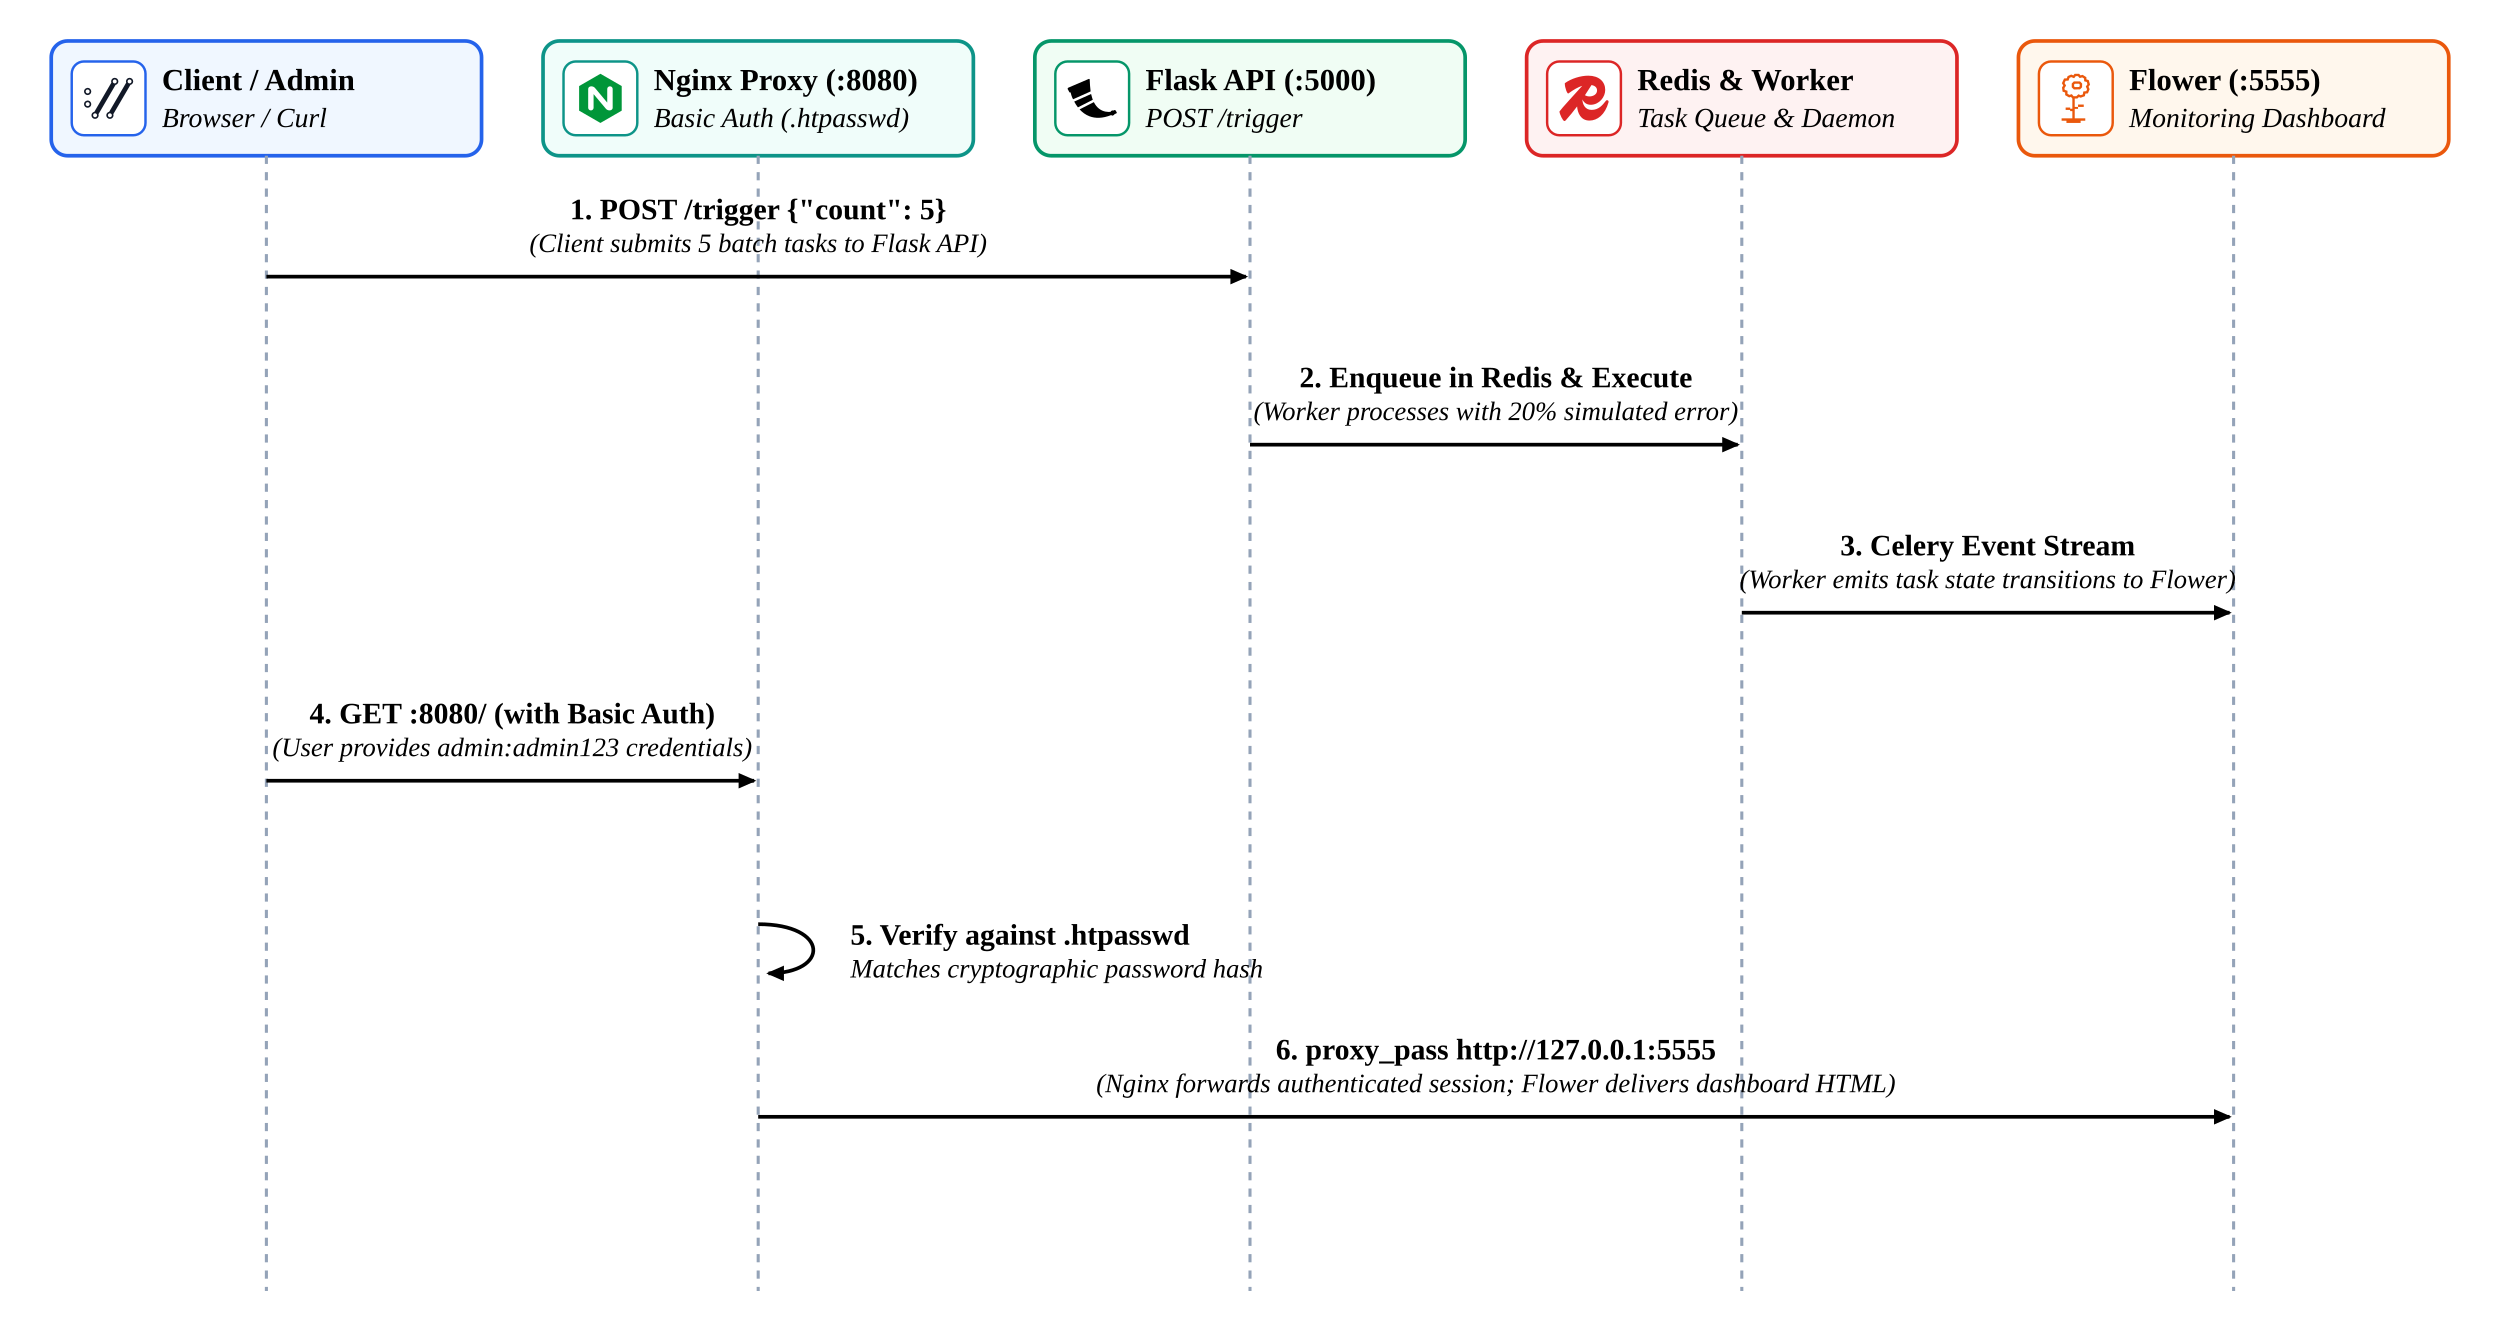
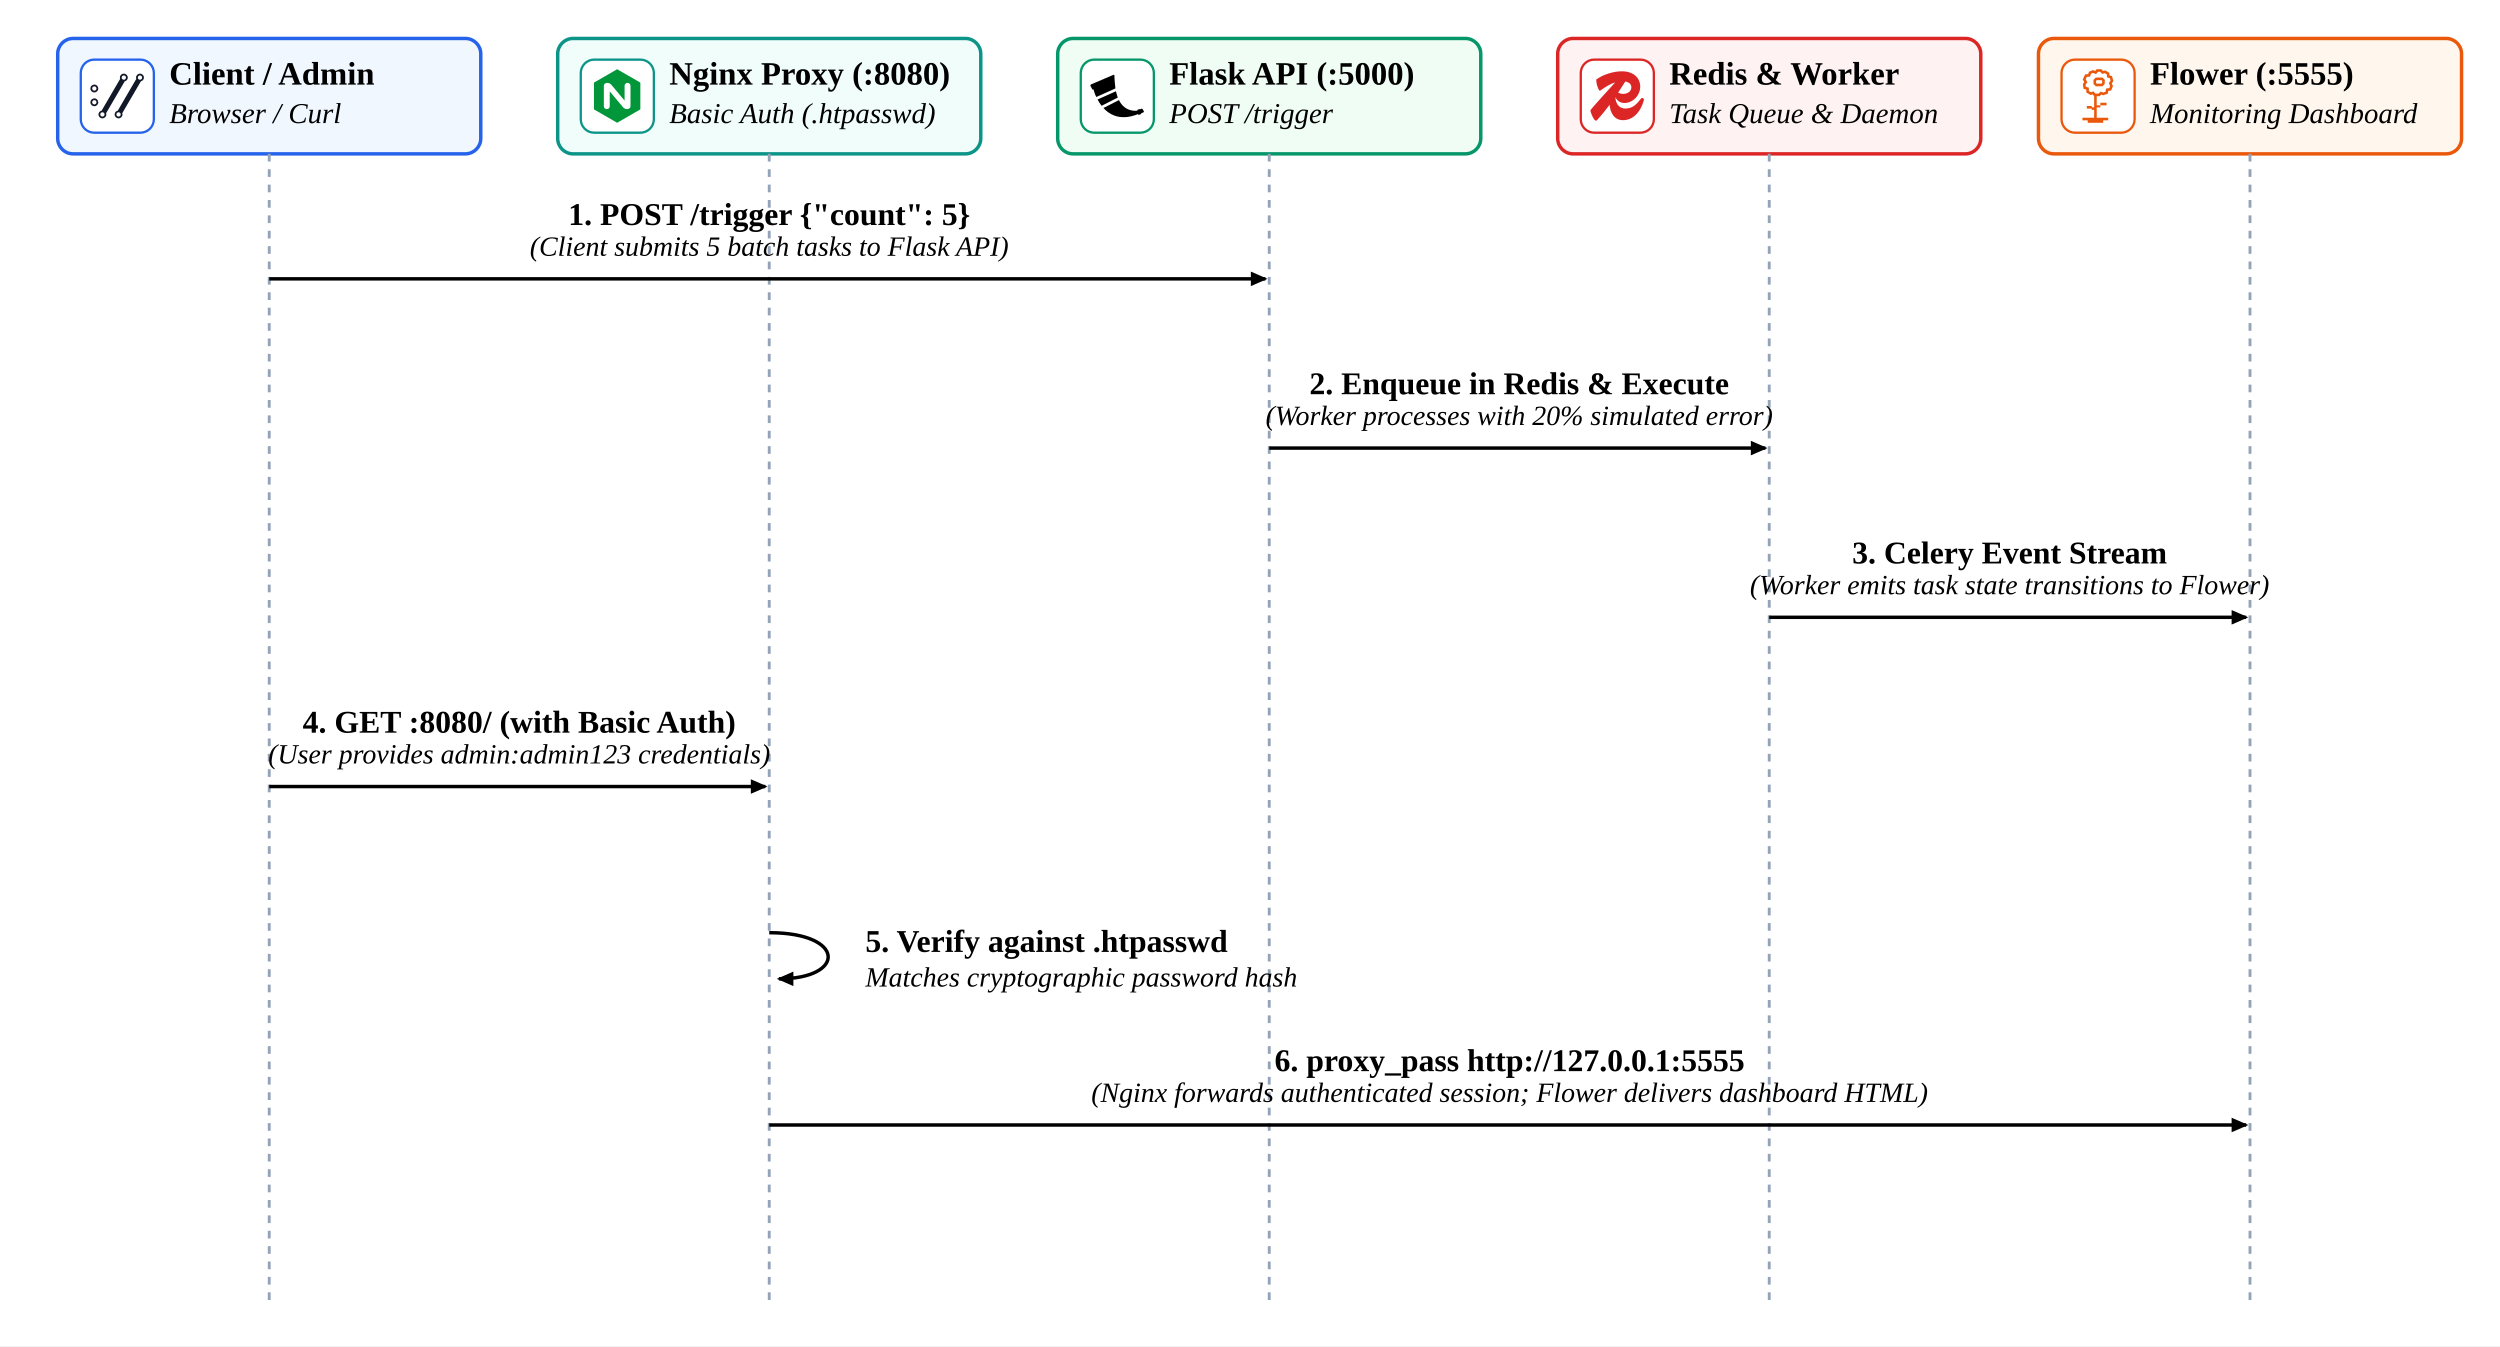
- <svg xmlns="http://www.w3.org/2000/svg" viewBox="0 0 1220 650" width="1220" height="650">
+ <svg xmlns="http://www.w3.org/2000/svg" viewBox="0 0 1300 700" width="1300" height="700">
  <defs>
    <style>
      text {
        font-family: "Times New Roman", Times, "Liberation Serif", serif;
        fill: #000000;
      }
      .title-text {
-         font-size: 18px;
+         font-size: 20px;
        font-weight: bold;
        fill: #000000;
      }
      .subtitle-text {
-         font-size: 13.5px;
+         font-size: 15px;
        font-style: italic;
        fill: #000000;
      }
      .section-heading {
-         font-size: 15px;
+         font-size: 17px;
        font-weight: bold;
        fill: #000000;
      }
      .code-font {
        font-family: "Times New Roman", Times, "Liberation Serif", serif;
-         font-size: 13.5px;
+         font-size: 15.5px;
        fill: #000000;
      }
      .body-text {
-         font-size: 13.5px;
+         font-size: 15.5px;
        fill: #000000;
      }
      .arrow-label {
-         font-size: 13.5px;
+         font-size: 16px;
        font-weight: bold;
        fill: #000000;
      }
      .arrow-sub {
-         font-size: 12.5px;
+         font-size: 14.5px;
        font-style: italic;
        fill: #000000;
      }
      .flow-step-title {
-         font-size: 14.5px;
+         font-size: 16.5px;
        font-weight: bold;
        fill: #000000;
      }
      .flow-step-sub {
-         font-size: 13px;
+         font-size: 14.5px;
        font-style: italic;
        fill: #000000;
      }
    </style>
    <marker id="arr-black" viewBox="0 0 10 10" refX="7" refY="5" markerWidth="6" markerHeight="6" orient="auto-start-reverse">
      <path d="M 0 1.5 L 8 5 L 0 8.5 z" fill="#000000" />
    </marker>
  </defs>
  <rect width="100%" height="100%" fill="#ffffff" />
-   <rect x="25" y="20" width="210" height="56" rx="8" fill="#f0f7ff" stroke="#2563eb" stroke-width="1.8" />
-   <rect x="35" y="30" width="36" height="36" rx="6" fill="#ffffff" stroke="#2563eb" stroke-width="1.2" />
-   <g transform="translate(41, 36) scale(1)">
+   <rect x="30" y="20" width="220" height="60" rx="8" fill="#f0f7ff" stroke="#2563eb" stroke-width="1.8" />
+   <rect x="42" y="31" width="38" height="38" rx="7" fill="#ffffff" stroke="#2563eb" stroke-width="1.2" />
+   <g transform="translate(47, 36) scale(1.16)">
    <path d="M.803 14.817c0-.534.433-.967.967-.967.533 0 .967.432.967.967 0 .533-.433.966-.967.966-.533 0-.967-.432-.967-.966m2.736 0c0-.196-.053-.376-.112-.552-.234-.702-.876-1.217-1.657-1.217-.125 0-.234.046-.352.071C.615 13.287 0 13.965 0 14.817c0 .976.792 1.769 1.77 1.769.977 0 1.769-.793 1.769-1.769m-1.769-7.149c.533 0 .967.433.967.967 0 .533-.433.967-.967.967-.534 0-.967-.433-.967-.967 0-.533.432-.967.967-.967m0 2.736c.977 0 1.769-.792 1.769-1.769 0-.196-.053-.376-.112-.552-.234-.702-.877-1.217-1.657-1.217-.125 0-.234.046-.352.072C.615 7.104 0 7.782 0 8.634c0 .977.792 1.769 1.77 1.769m13.221-5.694c-.534 0-.967-.433-.967-.966a.966.966 0 01.967-.967c.533 0 .966.432.966.967 0 .533-.432.966-.966.966m-9.6 16.513c-.533 0-.967-.433-.967-.967 0-.534.433-.967.967-.967a.966.966 0 01.967.967c0 .533-.432.967-.967.967m9.6-19.249c-.978 0-1.77.792-1.77 1.769 0 .208.052.403.119.588L5.039 18.558c-.803.168-1.418.846-1.418 1.698 0 .977.792 1.769 1.77 1.769.977 0 1.769-.792 1.769-1.769 0-.196-.052-.376-.111-.552l8.343-14.273c.778-.186 1.368-.853 1.368-1.688 0-.977-.793-1.769-1.769-1.769m7.24 2.736c-.534 0-.967-.433-.967-.967a.966.966 0 01.967-.967c.533 0 .967.432.967.967 0 .533-.433.967-.967.967M12.631 21.223c-.534 0-.967-.433-.967-.967a.966.966 0 01.967-.967c.533 0 .966.432.966.967 0 .533-.432.967-.966.967M22.23 1.974c-.977 0-1.769.792-1.769 1.769 0 .208.052.403.119.588l-8.301 14.226c-.802.168-1.417.846-1.417 1.698 0 .977.792 1.769 1.769 1.769.976 0 1.769-.792 1.769-1.769 0-.196-.052-.376-.111-.552l8.343-14.273C23.409 5.245 24 4.578 24 3.743c0-.977-.792-1.769-1.77-1.769" fill="#111827" />
  </g>
-   <text x="79" y="44" text-anchor="start" class="section-heading">Client / Admin</text>
-   <text x="79" y="62" text-anchor="start" class="subtitle-text">Browser / Curl</text>
-   <line x1="130" y1="76" x2="130" y2="630" stroke="#94a3b8" stroke-width="1.5" stroke-dasharray="4,4" />
-   <rect x="265" y="20" width="210" height="56" rx="8" fill="#f0fdfa" stroke="#0d9488" stroke-width="1.8" />
-   <rect x="275" y="30" width="36" height="36" rx="6" fill="#ffffff" stroke="#0d9488" stroke-width="1.2" />
-   <g transform="translate(281, 36) scale(1)">
+   <text x="88" y="44" text-anchor="start" class="section-heading">Client / Admin</text>
+   <text x="88" y="64" text-anchor="start" class="subtitle-text">Browser / Curl</text>
+   <line x1="140" y1="80" x2="140" y2="680" stroke="#94a3b8" stroke-width="1.5" stroke-dasharray="4,4" />
+   <rect x="290" y="20" width="220" height="60" rx="8" fill="#f0fdfa" stroke="#0d9488" stroke-width="1.8" />
+   <rect x="302" y="31" width="38" height="38" rx="7" fill="#ffffff" stroke="#0d9488" stroke-width="1.2" />
+   <g transform="translate(307, 36) scale(1.16)">
    <path d="M12 0L1.605 6v12L12 24l10.395-6V6L12 0zm6 16.59c0 .705-.646 1.29-1.529 1.29-.631 0-1.351-.255-1.801-.81l-6-7.141v6.66c0 .721-.57 1.29-1.274 1.29H7.32c-.721 0-1.29-.6-1.29-1.29V7.41c0-.705.63-1.29 1.5-1.29.646 0 1.38.255 1.83.81l5.97 7.141V7.41c0-.721.6-1.29 1.29-1.29h.075c.72 0 1.29.6 1.29 1.29v9.18H18z" fill="#009639" />
  </g>
-   <text x="319" y="44" text-anchor="start" class="section-heading">Nginx Proxy (:8080)</text>
-   <text x="319" y="62" text-anchor="start" class="subtitle-text">Basic Auth (.htpasswd)</text>
-   <line x1="370" y1="76" x2="370" y2="630" stroke="#94a3b8" stroke-width="1.5" stroke-dasharray="4,4" />
-   <rect x="505" y="20" width="210" height="56" rx="8" fill="#f0fdf4" stroke="#059669" stroke-width="1.8" />
-   <rect x="515" y="30" width="36" height="36" rx="6" fill="#ffffff" stroke="#059669" stroke-width="1.2" />
-   <g transform="translate(521, 36) scale(1)">
+   <text x="348" y="44" text-anchor="start" class="section-heading">Nginx Proxy (:8080)</text>
+   <text x="348" y="64" text-anchor="start" class="subtitle-text">Basic Auth (.htpasswd)</text>
+   <line x1="400" y1="80" x2="400" y2="680" stroke="#94a3b8" stroke-width="1.5" stroke-dasharray="4,4" />
+   <rect x="550" y="20" width="220" height="60" rx="8" fill="#f0fdf4" stroke="#059669" stroke-width="1.8" />
+   <rect x="562" y="31" width="38" height="38" rx="7" fill="#ffffff" stroke="#059669" stroke-width="1.2" />
+   <g transform="translate(567, 36) scale(1.16)">
    <path d="M10.773 2.878c-.013 1.434.322 4.624.445 5.734l-8.558 3.83c-.56-.959-.98-2.304-1.237-3.38l-.06.027c-.205.09-.406.053-.494-.088l-.011-.018-.82-1.506c-.058-.105-.05-.252.024-.392a.78.78 0 0 1 .358-.331l9.824-4.207c.146-.064.299-.063.4.004.106.062.127.128.13.327Zm.68 7c.523 1.97.675 2.412.832 2.818l-7.263 3.7a19.35 19.35 0 0 1-1.81-2.83l8.24-3.689Zm12.432 8.786h.003c.283.402-.047.657-.153.698l-.947.37c.037.125.035.319-.217.414l-.736.287c-.229.09-.398-.059-.42-.2l-.025-.125c-4.427 1.784-7.94 1.685-10.696.647-1.981-.745-3.576-1.983-4.846-3.379l6.948-3.54c.721 1.431 1.586 2.454 2.509 3.178 2.086 1.638 4.415 1.712 5.793 1.563l-.047-.233c-.015-.077.007-.135.086-.165l.734-.288a.302.302 0 0 1 .342.086l.748-.288a.306.306 0 0 1 .341.086l.583.89Z" fill="#000000" />
  </g>
-   <text x="559" y="44" text-anchor="start" class="section-heading">Flask API (:5000)</text>
-   <text x="559" y="62" text-anchor="start" class="subtitle-text">POST /trigger</text>
-   <line x1="610" y1="76" x2="610" y2="630" stroke="#94a3b8" stroke-width="1.5" stroke-dasharray="4,4" />
-   <rect x="745" y="20" width="210" height="56" rx="8" fill="#fef2f2" stroke="#dc2626" stroke-width="1.8" />
-   <rect x="755" y="30" width="36" height="36" rx="6" fill="#ffffff" stroke="#dc2626" stroke-width="1.2" />
-   <g transform="translate(761, 36) scale(1)">
+   <text x="608" y="44" text-anchor="start" class="section-heading">Flask API (:5000)</text>
+   <text x="608" y="64" text-anchor="start" class="subtitle-text">POST /trigger</text>
+   <line x1="660" y1="80" x2="660" y2="680" stroke="#94a3b8" stroke-width="1.5" stroke-dasharray="4,4" />
+   <rect x="810" y="20" width="220" height="60" rx="8" fill="#fef2f2" stroke="#dc2626" stroke-width="1.8" />
+   <rect x="822" y="31" width="38" height="38" rx="7" fill="#ffffff" stroke="#dc2626" stroke-width="1.2" />
+   <g transform="translate(827, 36) scale(1.16)">
    <path d="M22.71 13.145c-1.66 2.092-3.452 4.483-7.038 4.483-3.203 0-4.397-2.825-4.48-5.12.701 1.484 2.073 2.685 4.214 2.63 4.117-.133 6.94-3.852 6.94-7.239 0-4.05-3.022-6.972-8.268-6.972-3.752 0-8.4 1.428-11.455 3.685C2.59 6.937 3.885 9.958 4.35 9.626c2.648-1.904 4.748-3.13 6.784-3.744C8.12 9.244.886 17.05 0 18.425c.1 1.261 1.66 4.648 2.424 4.648.232 0 .431-.133.664-.365a100.49 100.49 0 0 0 5.54-6.765c.222 3.104 1.748 6.898 6.014 6.898 3.819 0 7.604-2.756 9.33-8.965.2-.764-.73-1.361-1.261-.73zm-4.349-5.013c0 1.959-1.926 2.922-3.685 2.922-.941 0-1.664-.247-2.235-.568 1.051-1.592 2.092-3.225 3.21-4.973 1.972.334 2.71 1.43 2.71 2.619z" fill="#dc2626" />
  </g>
-   <text x="799" y="44" text-anchor="start" class="section-heading">Redis &amp; Worker</text>
-   <text x="799" y="62" text-anchor="start" class="subtitle-text">Task Queue &amp; Daemon</text>
-   <line x1="850" y1="76" x2="850" y2="630" stroke="#94a3b8" stroke-width="1.5" stroke-dasharray="4,4" />
-   <rect x="985" y="20" width="210" height="56" rx="8" fill="#fff7ed" stroke="#ea580c" stroke-width="1.8" />
-   <rect x="995" y="30" width="36" height="36" rx="6" fill="#ffffff" stroke="#ea580c" stroke-width="1.2" />
-   <g transform="translate(1001, 36) scale(1)">
+   <text x="868" y="44" text-anchor="start" class="section-heading">Redis &amp; Worker</text>
+   <text x="868" y="64" text-anchor="start" class="subtitle-text">Task Queue &amp; Daemon</text>
+   <line x1="920" y1="80" x2="920" y2="680" stroke="#94a3b8" stroke-width="1.5" stroke-dasharray="4,4" />
+   <rect x="1060" y="20" width="220" height="60" rx="8" fill="#fff7ed" stroke="#ea580c" stroke-width="1.8" />
+   <rect x="1072" y="31" width="38" height="38" rx="7" fill="#ffffff" stroke="#ea580c" stroke-width="1.2" />
+   <g transform="translate(1077, 36) scale(1.16)">
    <path d="m18.938 5.31-.647-2.263-1.094-.28-.062-1.11L15.318.514l-1.036.274-.69-.788h-2.175l-.619.788L9.751.372l-1.754.764L7.61 2.22l-1.347.067-1.066 2.325.68 1.125-.63.96.29 2.03 1.251.415.012 1.302 1.937 1.119.908-.284.66.816v4.973H9.24v-.578H7.037v1.162H9.23v.579h1.075v3.517H5.062v1.162H7.42V24h6.929v-1.09h2.262v-1.162h-5.147v-4.626h1.624v-.927h-1.624v-4.097h1.286l.76-.74.84.336 2.098-.76.202-1.238 1.266-.13.83-2.043-.535-1.166Zm-1.453 2.243-.377.928-1.455.15-.237 1.442-1.045.377-1.128-.452-.963.937h-1.42l-.808-1-1.176.367-.921-.532L7.94 8.3l-1.356-.448-.126-.88.792-1.208-.742-1.227.515-1.124 1.42-.071.477-1.34.852-.372 1.403.558.806-1.027h1.082l.818.934 1.244-.329.881.554.077 1.36 1.274.326.31 1.09-.789 1.143zm-1.615 7.476h-2.783v1.163h2.783zM11.04 3.715l-1.036 1.038v1.87l1.049 1.037 2.975-.035 1.02-1.01.046-1.834-1.037-1.066Zm2.86 2.403-.354.349-2.023.024-.36-.356v-.903l.357-.357h2.047l.354.364z" fill="#ea580c" />
  </g>
-   <text x="1039" y="44" text-anchor="start" class="section-heading">Flower (:5555)</text>
-   <text x="1039" y="62" text-anchor="start" class="subtitle-text">Monitoring Dashboard</text>
-   <line x1="1090" y1="76" x2="1090" y2="630" stroke="#94a3b8" stroke-width="1.5" stroke-dasharray="4,4" />
-   <line x1="130" y1="135" x2="608" y2="135" stroke="#000000" stroke-width="1.8" marker-end="url(#arr-black)" />
-   <text x="370" y="107" text-anchor="middle" class="flow-step-title">1. POST /trigger {"count": 5}</text>
-   <text x="370" y="123" text-anchor="middle" class="flow-step-sub">(Client submits 5 batch tasks to Flask API)</text>
-   <line x1="610" y1="217" x2="848" y2="217" stroke="#000000" stroke-width="1.8" marker-end="url(#arr-black)" />
-   <text x="730" y="189" text-anchor="middle" class="flow-step-title">2. Enqueue in Redis &amp; Execute</text>
-   <text x="730" y="205" text-anchor="middle" class="flow-step-sub">(Worker processes with 20% simulated error)</text>
-   <line x1="850" y1="299" x2="1088" y2="299" stroke="#000000" stroke-width="1.8" marker-end="url(#arr-black)" />
-   <text x="970" y="271" text-anchor="middle" class="flow-step-title">3. Celery Event Stream</text>
-   <text x="970" y="287" text-anchor="middle" class="flow-step-sub">(Worker emits task state transitions to Flower)</text>
-   <line x1="130" y1="381" x2="368" y2="381" stroke="#000000" stroke-width="1.8" marker-end="url(#arr-black)" />
-   <text x="250" y="353" text-anchor="middle" class="flow-step-title">4. GET :8080/ (with Basic Auth)</text>
-   <text x="250" y="369" text-anchor="middle" class="flow-step-sub">(User provides admin:admin123 credentials)</text>
-   <path d="M 370 451 C 405 451, 405 475, 375 475" fill="none" stroke="#000000" stroke-width="1.8" marker-end="url(#arr-black)" />
-   <text x="415" y="461" text-anchor="start" class="flow-step-title">5. Verify against .htpasswd</text>
-   <text x="415" y="477" text-anchor="start" class="flow-step-sub">Matches cryptographic password hash</text>
-   <line x1="370" y1="545" x2="1088" y2="545" stroke="#000000" stroke-width="1.8" marker-end="url(#arr-black)" />
-   <text x="730" y="517" text-anchor="middle" class="flow-step-title">6. proxy_pass http://127.0.0.1:5555</text>
-   <text x="730" y="533" text-anchor="middle" class="flow-step-sub">(Nginx forwards authenticated session; Flower delivers dashboard HTML)</text>
+   <text x="1118" y="44" text-anchor="start" class="section-heading">Flower (:5555)</text>
+   <text x="1118" y="64" text-anchor="start" class="subtitle-text">Monitoring Dashboard</text>
+   <line x1="1170" y1="80" x2="1170" y2="680" stroke="#94a3b8" stroke-width="1.5" stroke-dasharray="4,4" />
+   <line x1="140" y1="145" x2="658" y2="145" stroke="#000000" stroke-width="1.8" marker-end="url(#arr-black)" />
+   <text x="400" y="117" text-anchor="middle" class="flow-step-title">1. POST /trigger {"count": 5}</text>
+   <text x="400" y="133" text-anchor="middle" class="flow-step-sub">(Client submits 5 batch tasks to Flask API)</text>
+   <line x1="660" y1="233" x2="918" y2="233" stroke="#000000" stroke-width="1.8" marker-end="url(#arr-black)" />
+   <text x="790" y="205" text-anchor="middle" class="flow-step-title">2. Enqueue in Redis &amp; Execute</text>
+   <text x="790" y="221" text-anchor="middle" class="flow-step-sub">(Worker processes with 20% simulated error)</text>
+   <line x1="920" y1="321" x2="1168" y2="321" stroke="#000000" stroke-width="1.8" marker-end="url(#arr-black)" />
+   <text x="1045" y="293" text-anchor="middle" class="flow-step-title">3. Celery Event Stream</text>
+   <text x="1045" y="309" text-anchor="middle" class="flow-step-sub">(Worker emits task state transitions to Flower)</text>
+   <line x1="140" y1="409" x2="398" y2="409" stroke="#000000" stroke-width="1.8" marker-end="url(#arr-black)" />
+   <text x="270" y="381" text-anchor="middle" class="flow-step-title">4. GET :8080/ (with Basic Auth)</text>
+   <text x="270" y="397" text-anchor="middle" class="flow-step-sub">(User provides admin:admin123 credentials)</text>
+   <path d="M 400 485 C 440 485, 440 509, 405 509" fill="none" stroke="#000000" stroke-width="1.8" marker-end="url(#arr-black)" />
+   <text x="450" y="495" text-anchor="start" class="flow-step-title">5. Verify against .htpasswd</text>
+   <text x="450" y="513" text-anchor="start" class="flow-step-sub">Matches cryptographic password hash</text>
+   <line x1="400" y1="585" x2="1168" y2="585" stroke="#000000" stroke-width="1.8" marker-end="url(#arr-black)" />
+   <text x="785" y="557" text-anchor="middle" class="flow-step-title">6. proxy_pass http://127.0.0.1:5555</text>
+   <text x="785" y="573" text-anchor="middle" class="flow-step-sub">(Nginx forwards authenticated session; Flower delivers dashboard HTML)</text>
</svg>
